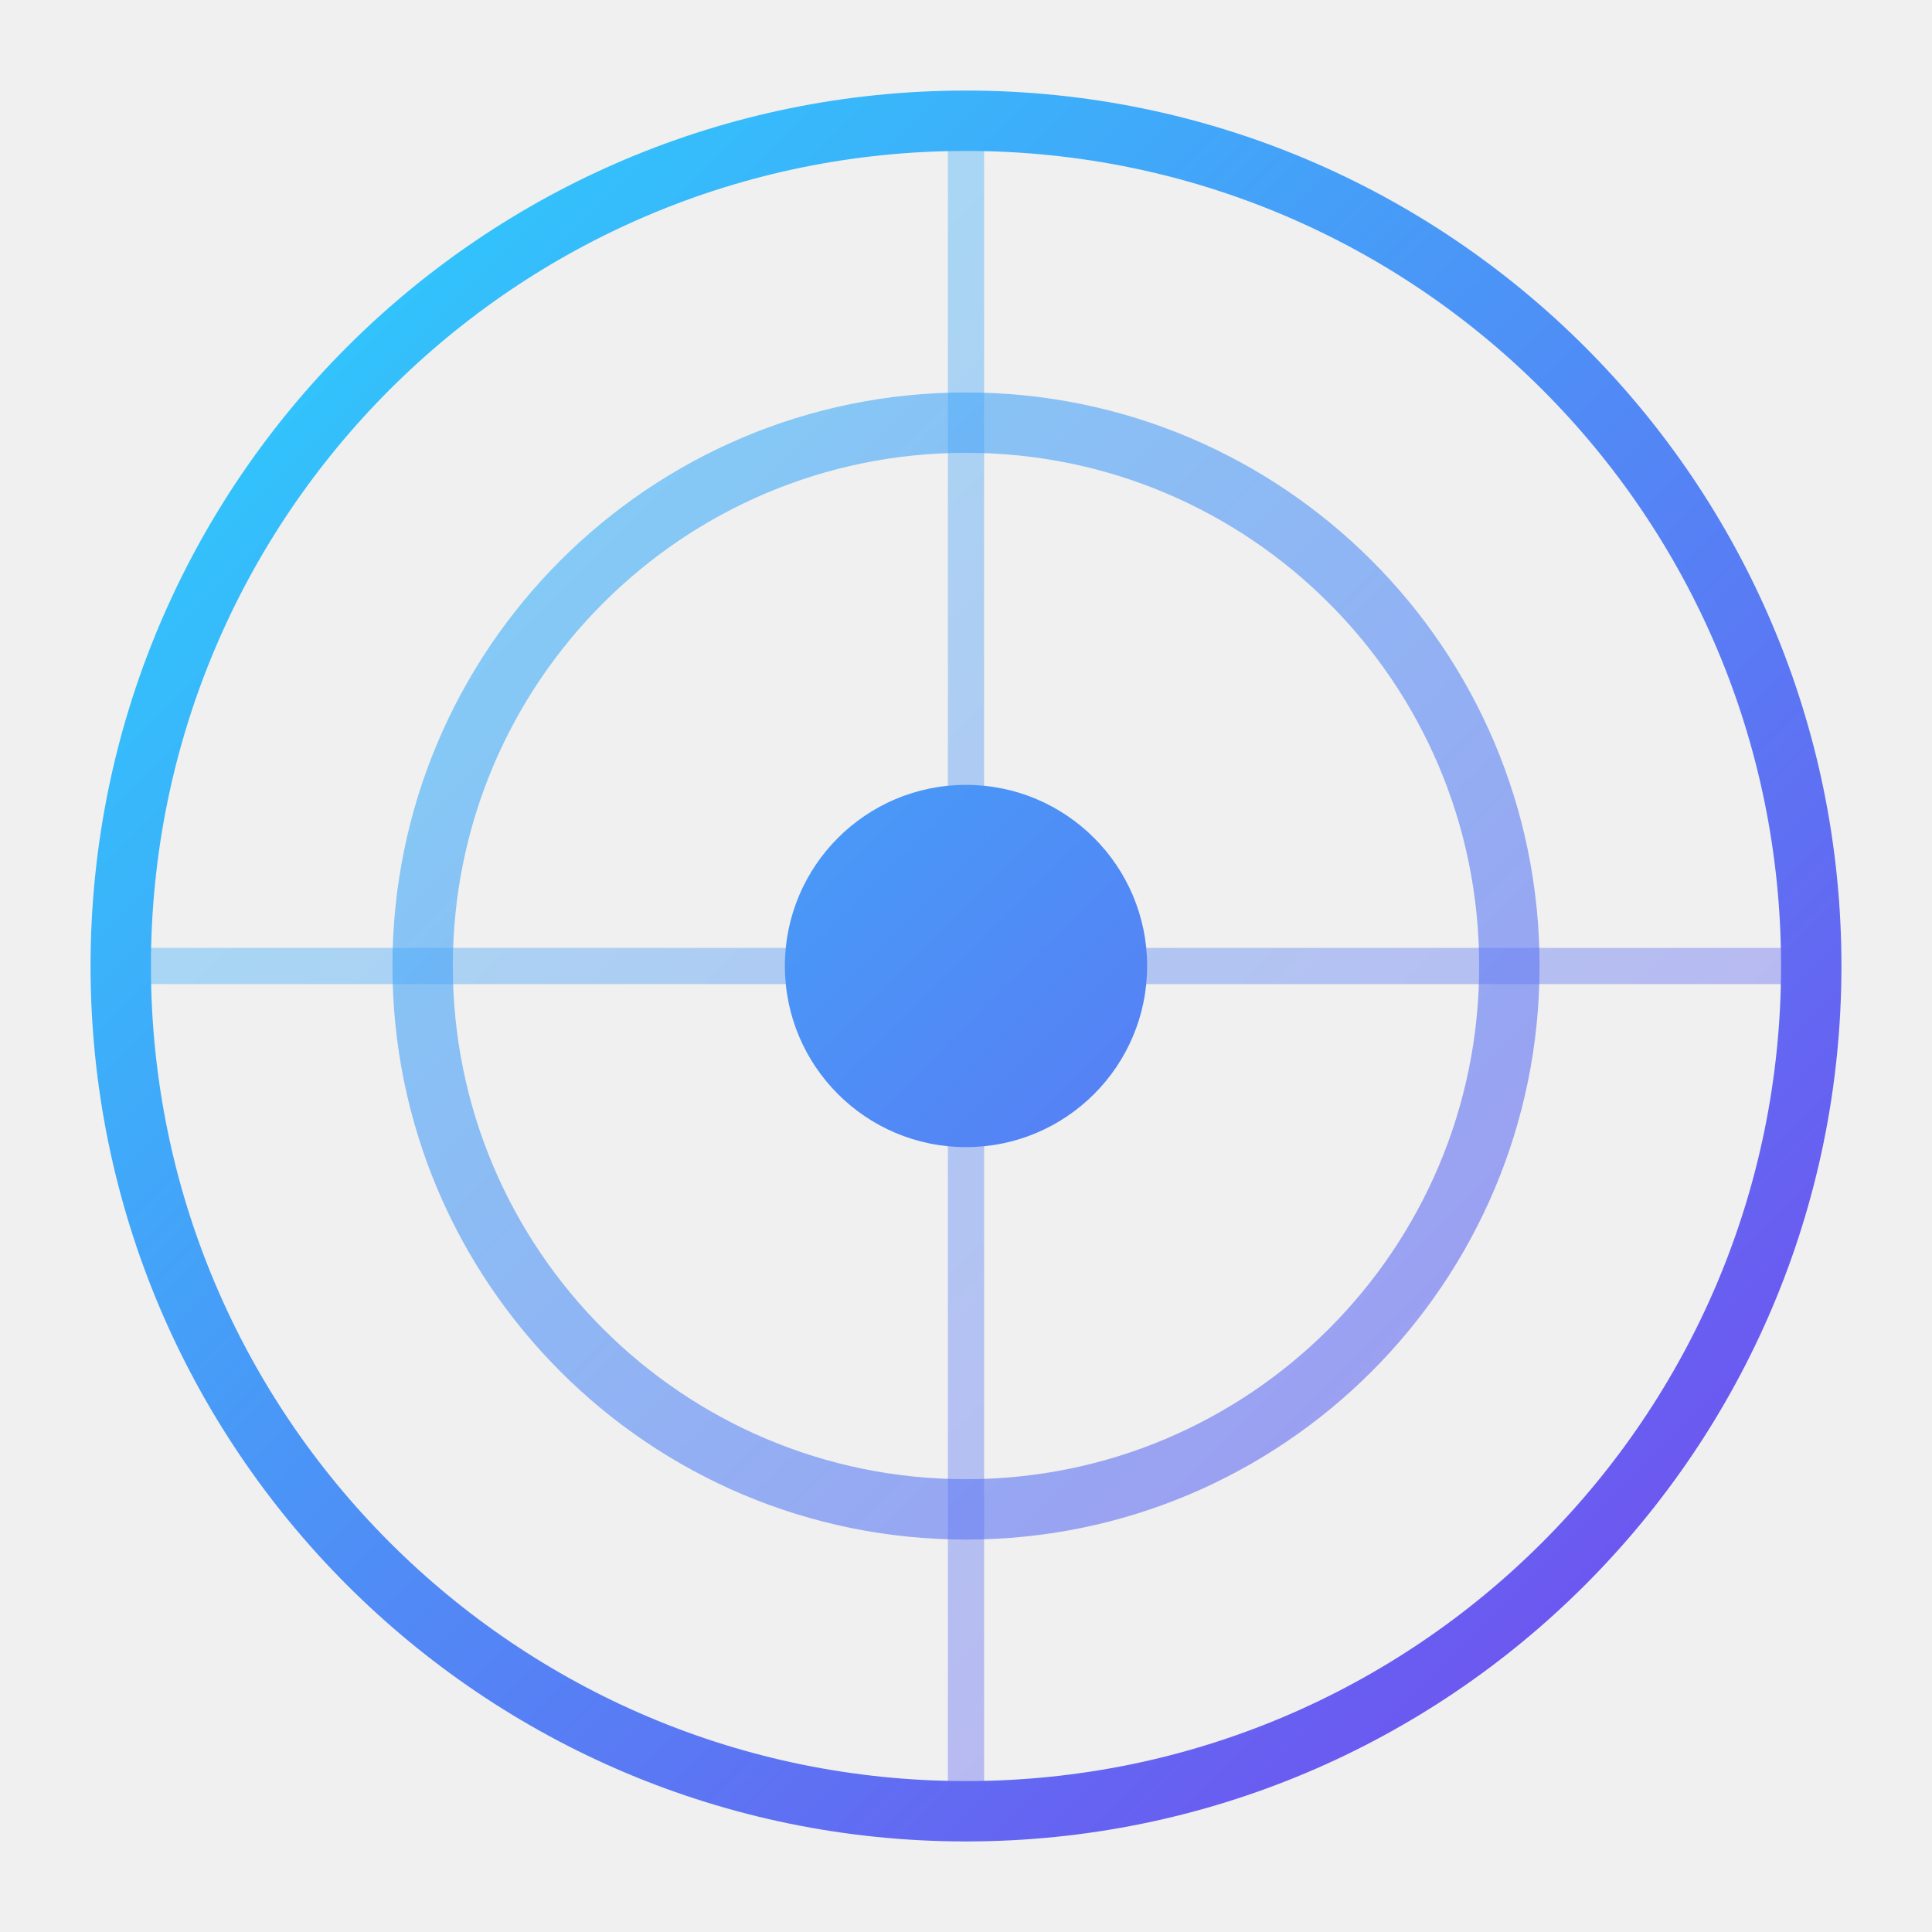
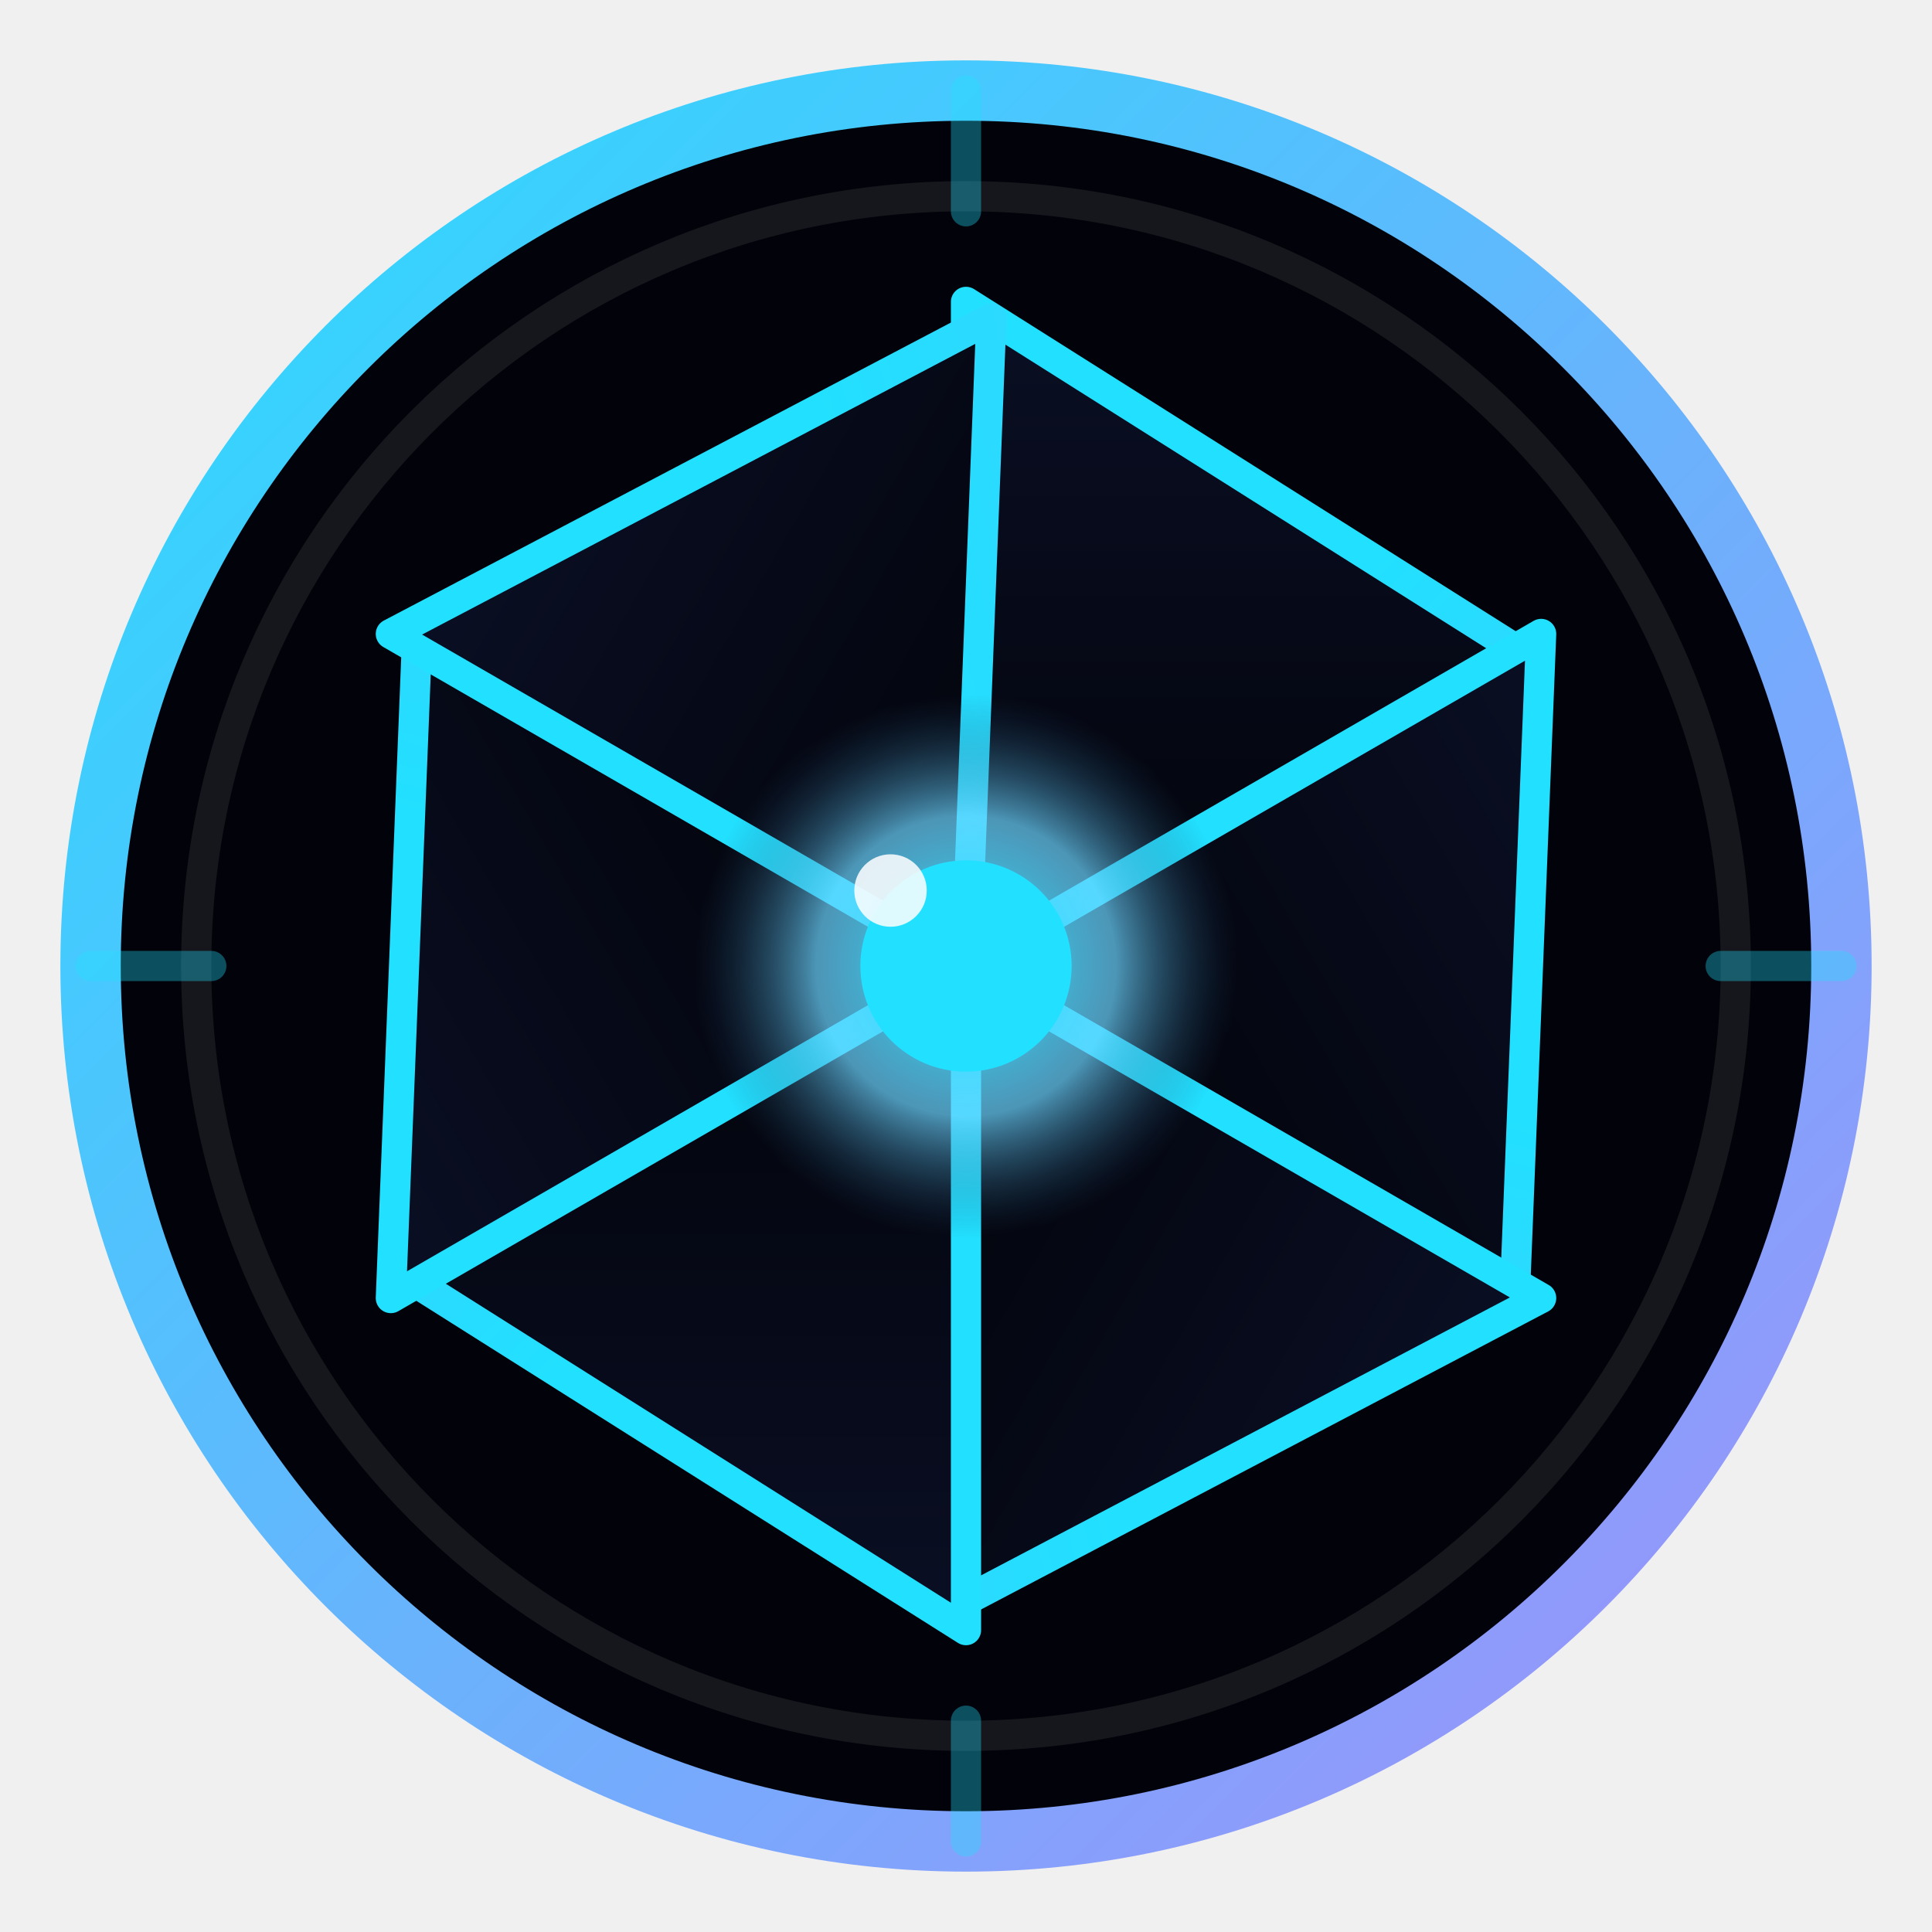
<svg xmlns="http://www.w3.org/2000/svg" viewBox="0 0 64 64" fill="none">
  <defs>
-     <linearGradient id="g" x1="0" y1="0" x2="64" y2="64" gradientUnits="userSpaceOnUse">
+     <radialGradient id="iris" cx="50%" cy="50%" r="50%">
+       <stop offset="0%" stop-color="#22e0ff" />
+       <stop offset="55%" stop-color="#6cd4ff" stop-opacity="0.7" />
+       <stop offset="100%" stop-color="#1a4566" stop-opacity="0" />
+     </radialGradient>
+     <linearGradient id="ring" x1="0" y1="0" x2="64" y2="64" gradientUnits="userSpaceOnUse">
      <stop offset="0" stop-color="#22e0ff" />
-       <stop offset="1" stop-color="#7c3aed" />
+       <stop offset="1" stop-color="#a78bfa" />
+     </linearGradient>
+     <linearGradient id="blade" x1="0" y1="0" x2="0" y2="1">
+       <stop offset="0" stop-color="#0a0f24" />
+       <stop offset="1" stop-color="#02030a" />
    </linearGradient>
  </defs>
-   <circle cx="32" cy="32" r="28" stroke="url(#g)" stroke-width="2" />
-   <circle cx="32" cy="32" r="18" stroke="url(#g)" stroke-width="2" opacity="0.6" />
-   <circle cx="32" cy="32" r="6" fill="url(#g)" />
-   <path d="M4 32 H60" stroke="url(#g)" stroke-width="1.2" opacity="0.4" />
-   <path d="M32 4 V60" stroke="url(#g)" stroke-width="1.2" opacity="0.4" />
+   <circle cx="32" cy="32" r="29" stroke="url(#ring)" stroke-width="2" fill="#02030a" />
+   <circle cx="32" cy="32" r="25.5" stroke="rgba(255,255,255,0.08)" stroke-width="1" />
+   <g transform="translate(32 32)">
+     <g fill="url(#blade)" stroke="url(#ring)" stroke-width="1" stroke-linejoin="round">
+       <path d="M 0 -22 L 19 -10 L 0 0 Z" transform="rotate(0)" />
+       <path d="M 0 -22 L 19 -10 L 0 0 Z" transform="rotate(60)" />
+       <path d="M 0 -22 L 19 -10 L 0 0 Z" transform="rotate(120)" />
+       <path d="M 0 -22 L 19 -10 L 0 0 Z" transform="rotate(180)" />
+       <path d="M 0 -22 L 19 -10 L 0 0 Z" transform="rotate(240)" />
+       <path d="M 0 -22 L 19 -10 L 0 0 Z" transform="rotate(300)" />
+     </g>
+   </g>
+   <circle cx="32" cy="32" r="9" fill="url(#iris)" />
+   <circle cx="32" cy="32" r="3.5" fill="#22e0ff" />
+   <circle cx="29.5" cy="29.5" r="1.2" fill="#ffffff" opacity="0.85" />
+   <g stroke="rgba(34,224,255,0.35)" stroke-width="1" stroke-linecap="round">
+     <line x1="32" y1="3" x2="32" y2="7" />
+     <line x1="32" y1="57" x2="32" y2="61" />
+     <line x1="3" y1="32" x2="7" y2="32" />
+     <line x1="57" y1="32" x2="61" y2="32" />
+   </g>
</svg>
